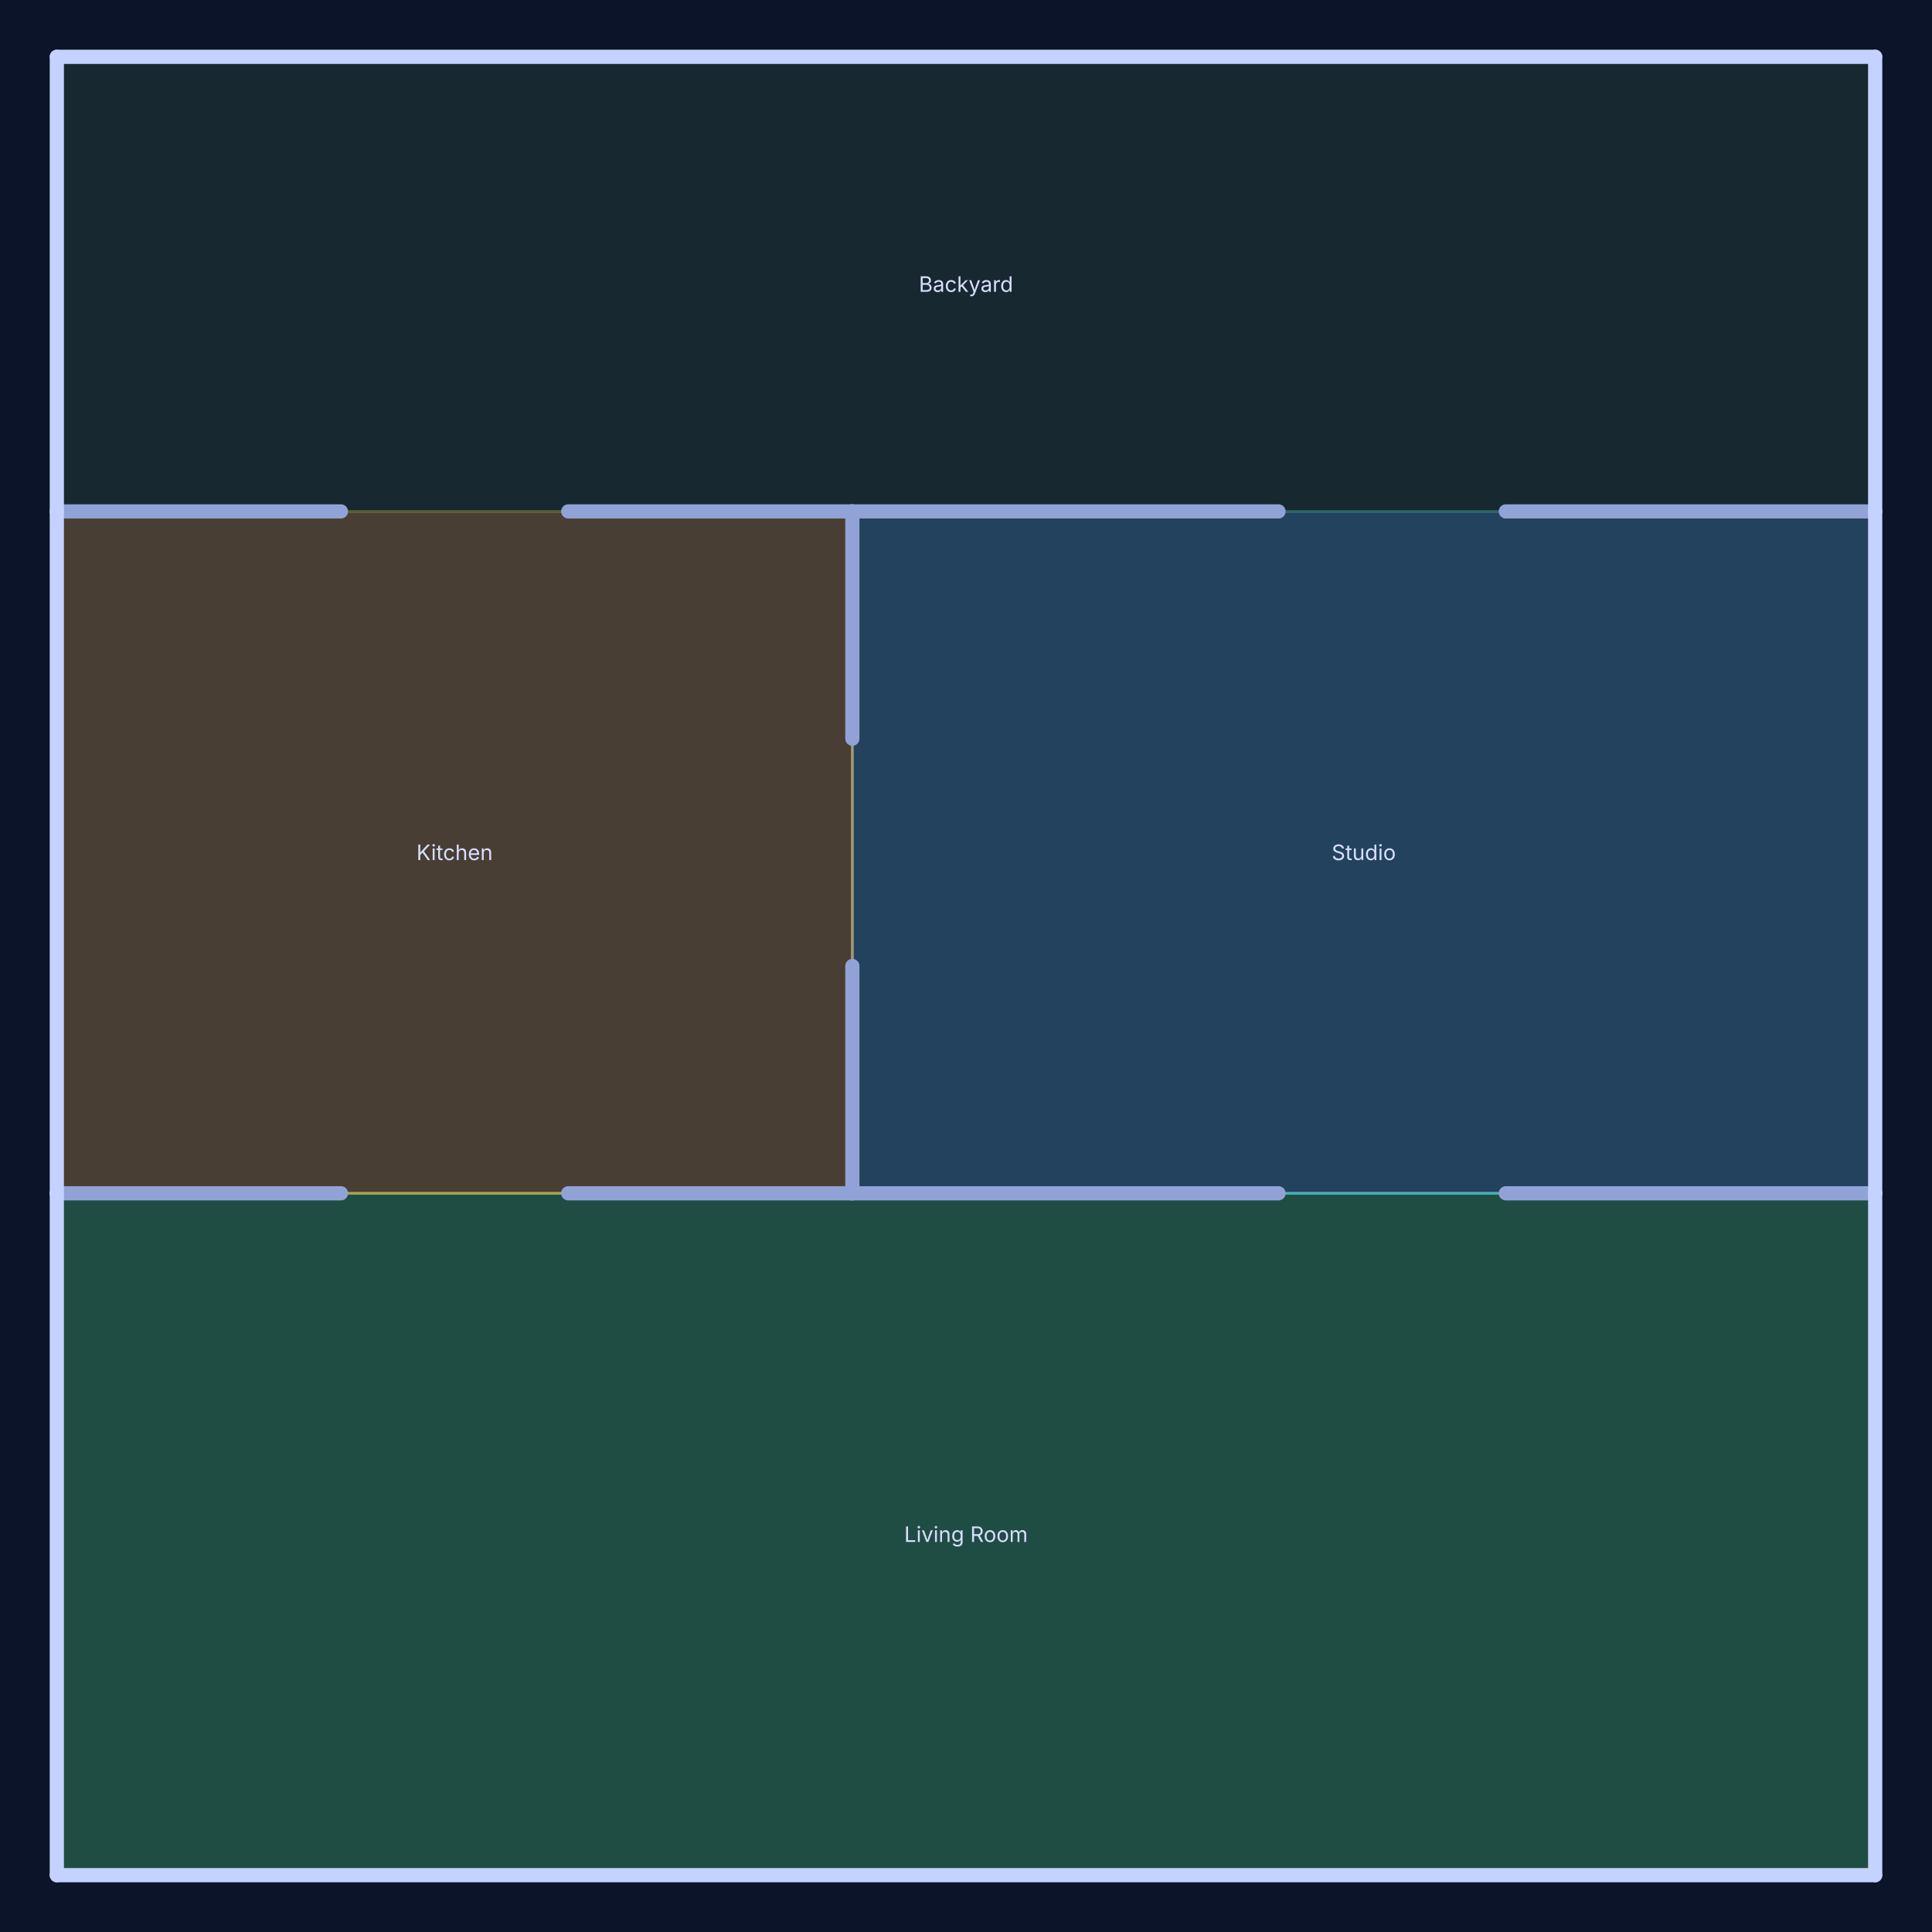
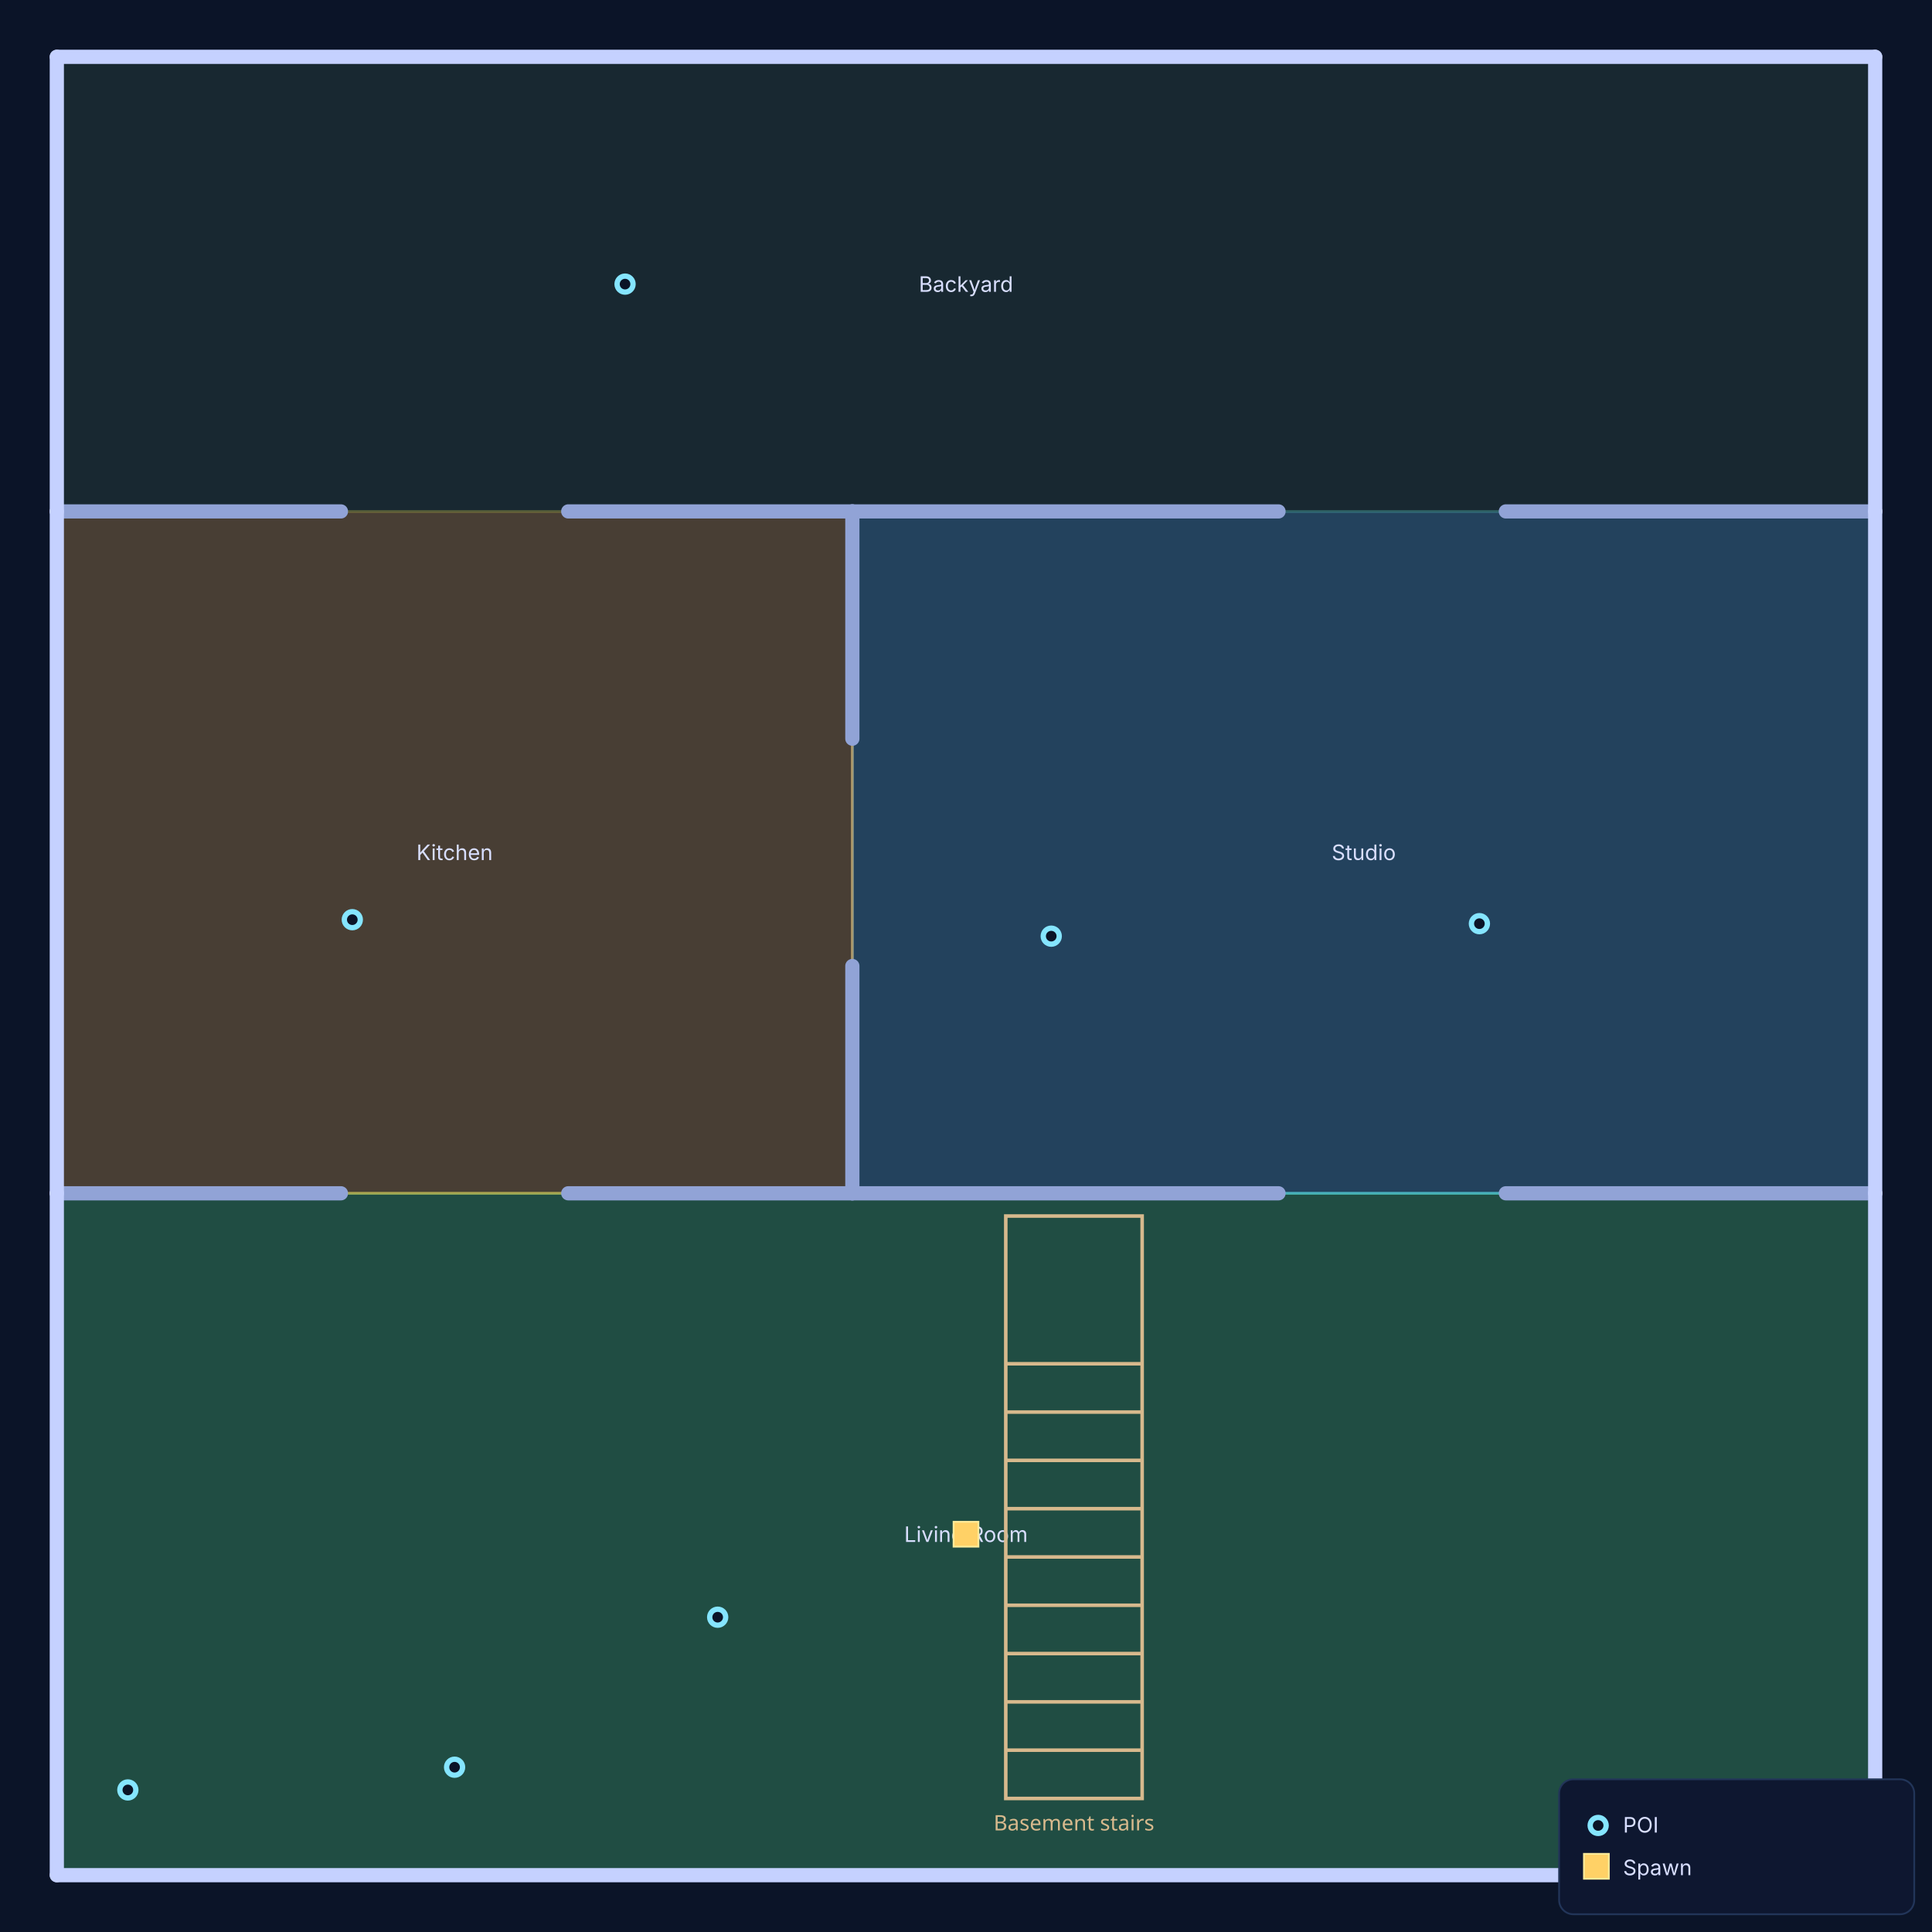
<svg xmlns="http://www.w3.org/2000/svg" width="1088" height="1088" viewBox="0 0 1088 1088" fill="none">
  <rect x="0" y="0" width="1088" height="1088" fill="#0b1428" />
  <g>
    <path d="M32.00,1056.00 L1056.00,1056.00 L1056.00,32.00 L32.00,32.00 Z" fill="#151d2f" stroke="#1e2a3f" stroke-width="2" stroke-linejoin="round" />
    <g>
      <rect x="32.00" y="672.00" width="1024.00" height="384.00" fill="#4cf889" fill-opacity="0.22" stroke="#4cf889" stroke-opacity="0.5" stroke-width="1.5" />
      <text x="544.00" y="864.00" text-anchor="middle" dominant-baseline="middle" font-family="'Inter', 'Segoe UI', sans-serif" font-size="12" fill="#d8deff">Living Room</text>
    </g>
    <g>
      <rect x="480.00" y="288.00" width="576.00" height="384.00" fill="#58c4ff" fill-opacity="0.22" stroke="#58c4ff" stroke-opacity="0.5" stroke-width="1.5" />
      <text x="768.00" y="480.00" text-anchor="middle" dominant-baseline="middle" font-family="'Inter', 'Segoe UI', sans-serif" font-size="12" fill="#d8deff">Studio</text>
    </g>
    <g>
      <rect x="32.00" y="288.00" width="448.00" height="384.00" fill="#ffb347" fill-opacity="0.22" stroke="#ffb347" stroke-opacity="0.5" stroke-width="1.5" />
      <text x="256.00" y="480.00" text-anchor="middle" dominant-baseline="middle" font-family="'Inter', 'Segoe UI', sans-serif" font-size="12" fill="#d8deff">Kitchen</text>
    </g>
    <g>
      <rect x="32.00" y="32.00" width="1024.00" height="256.00" fill="#274f37" fill-opacity="0.22" stroke="#274f37" stroke-opacity="0.5" stroke-width="1.5" />
      <text x="544.00" y="160.00" text-anchor="middle" dominant-baseline="middle" font-family="'Inter', 'Segoe UI', sans-serif" font-size="12" fill="#d8deff">Backyard</text>
    </g>
    <line x1="32.00" y1="672.00" x2="192.00" y2="672.00" stroke="#91a3d6" stroke-width="8.00" stroke-linecap="round" />
    <line x1="320.00" y1="672.00" x2="480.00" y2="672.00" stroke="#91a3d6" stroke-width="8.00" stroke-linecap="round" />
    <line x1="480.00" y1="672.00" x2="720.00" y2="672.00" stroke="#91a3d6" stroke-width="8.00" stroke-linecap="round" />
    <line x1="848.00" y1="672.00" x2="1056.00" y2="672.00" stroke="#91a3d6" stroke-width="8.00" stroke-linecap="round" />
    <line x1="32.00" y1="1056.00" x2="1056.00" y2="1056.00" stroke="#c5d1ff" stroke-width="8.00" stroke-linecap="round" />
    <line x1="32.00" y1="288.00" x2="192.00" y2="288.00" stroke="#91a3d6" stroke-width="8.00" stroke-linecap="round" />
    <line x1="320.00" y1="288.00" x2="480.00" y2="288.00" stroke="#91a3d6" stroke-width="8.00" stroke-linecap="round" />
    <line x1="480.00" y1="288.00" x2="720.00" y2="288.00" stroke="#91a3d6" stroke-width="8.00" stroke-linecap="round" />
    <line x1="848.00" y1="288.00" x2="1056.00" y2="288.00" stroke="#91a3d6" stroke-width="8.00" stroke-linecap="round" />
    <line x1="32.00" y1="32.00" x2="1056.00" y2="32.00" stroke="#c5d1ff" stroke-width="8.00" stroke-linecap="round" />
    <line x1="1056.00" y1="1056.00" x2="1056.00" y2="672.00" stroke="#c5d1ff" stroke-width="8.00" stroke-linecap="round" />
    <line x1="1056.00" y1="672.00" x2="1056.00" y2="288.00" stroke="#c5d1ff" stroke-width="8.00" stroke-linecap="round" />
    <line x1="1056.00" y1="288.00" x2="1056.00" y2="32.00" stroke="#c5d1ff" stroke-width="8.00" stroke-linecap="round" />
    <line x1="32.00" y1="1056.00" x2="32.00" y2="672.00" stroke="#c5d1ff" stroke-width="8.00" stroke-linecap="round" />
    <line x1="32.00" y1="672.00" x2="32.00" y2="288.00" stroke="#c5d1ff" stroke-width="8.00" stroke-linecap="round" />
    <line x1="32.00" y1="288.00" x2="32.00" y2="32.00" stroke="#c5d1ff" stroke-width="8.00" stroke-linecap="round" />
    <line x1="480.00" y1="672.00" x2="480.00" y2="544.00" stroke="#91a3d6" stroke-width="8.00" stroke-linecap="round" />
    <line x1="480.00" y1="416.00" x2="480.00" y2="288.00" stroke="#91a3d6" stroke-width="8.00" stroke-linecap="round" />
+     <g aria-label="Basement stair connection" fill="none" stroke="#d7b98d" stroke-width="2">
+       <rect x="566.40" y="684.80" width="76.80" height="328.00" />
+       <line x1="566.40" x2="643.20" y1="985.60" y2="985.60" />
+       <line x1="566.40" x2="643.20" y1="958.40" y2="958.40" />
+       <line x1="566.40" x2="643.20" y1="931.20" y2="931.20" />
+       <line x1="566.40" x2="643.20" y1="904.00" y2="904.00" />
+       <line x1="566.40" x2="643.20" y1="876.80" y2="876.80" />
+       <line x1="566.40" x2="643.20" y1="849.60" y2="849.60" />
+       <line x1="566.40" x2="643.20" y1="822.40" y2="822.40" />
+       <line x1="566.40" x2="643.20" y1="795.20" y2="795.20" />
+       <line x1="566.40" x2="643.20" y1="768.00" y2="768.00" />
+       <text x="604.80" y="1030.80" text-anchor="middle" font-family="sans-serif" font-size="12" fill="#d7b98d" stroke="none">Basement stairs</text>
+     </g>
+     <g>
+       <circle cx="72.00" cy="1008.00" r="6" fill="#85e5ff" />
+       <circle cx="72.00" cy="1008.00" r="3" fill="#0b1428" />
+     </g>
+     <g>
+       <circle cx="256.00" cy="995.20" r="6" fill="#85e5ff" />
+       <circle cx="256.00" cy="995.20" r="3" fill="#0b1428" />
+     </g>
+     <g>
+       <circle cx="833.12" cy="520.16" r="6" fill="#85e5ff" />
+       <circle cx="833.12" cy="520.16" r="3" fill="#0b1428" />
+     </g>
+     <g>
+       <circle cx="198.40" cy="517.92" r="6" fill="#85e5ff" />
+       <circle cx="198.40" cy="517.92" r="3" fill="#0b1428" />
+     </g>
+     <g>
+       <circle cx="352.00" cy="160.00" r="6" fill="#85e5ff" />
+       <circle cx="352.00" cy="160.00" r="3" fill="#0b1428" />
+     </g>
+     <g>
+       <circle cx="592.00" cy="527.20" r="6" fill="#85e5ff" />
+       <circle cx="592.00" cy="527.20" r="3" fill="#0b1428" />
+     </g>
+     <g>
+       <circle cx="404.16" cy="910.72" r="6" fill="#85e5ff" />
+       <circle cx="404.16" cy="910.72" r="3" fill="#0b1428" />
+     </g>
+     <g>
+       <rect x="537.00" y="857.00" width="14" height="14" fill="#ffd166" stroke="#ffeb99" stroke-width="1" />
+     </g>
+     <g>
+       <rect x="878.00" y="1002.00" width="200" height="76" rx="8" fill="#0e1730" stroke="#223559" stroke-width="1" />
+       <g transform="translate(892.00, 1018.00)">
+         <circle cx="8" cy="10" r="6" fill="#85e5ff" />
+         <circle cx="8" cy="10" r="3" fill="#0b1428" />
+         <text x="22" y="14" font-family="'Inter', 'Segoe UI', sans-serif" font-size="12" fill="#d8deff">POI</text>
+         <rect x="0" y="26" width="14" height="14" fill="#ffd166" stroke="#ffeb99" stroke-width="1" />
+         <text x="22" y="38" font-family="'Inter', 'Segoe UI', sans-serif" font-size="12" fill="#d8deff">Spawn</text>
+       </g>
+     </g>
  </g>
</svg>
